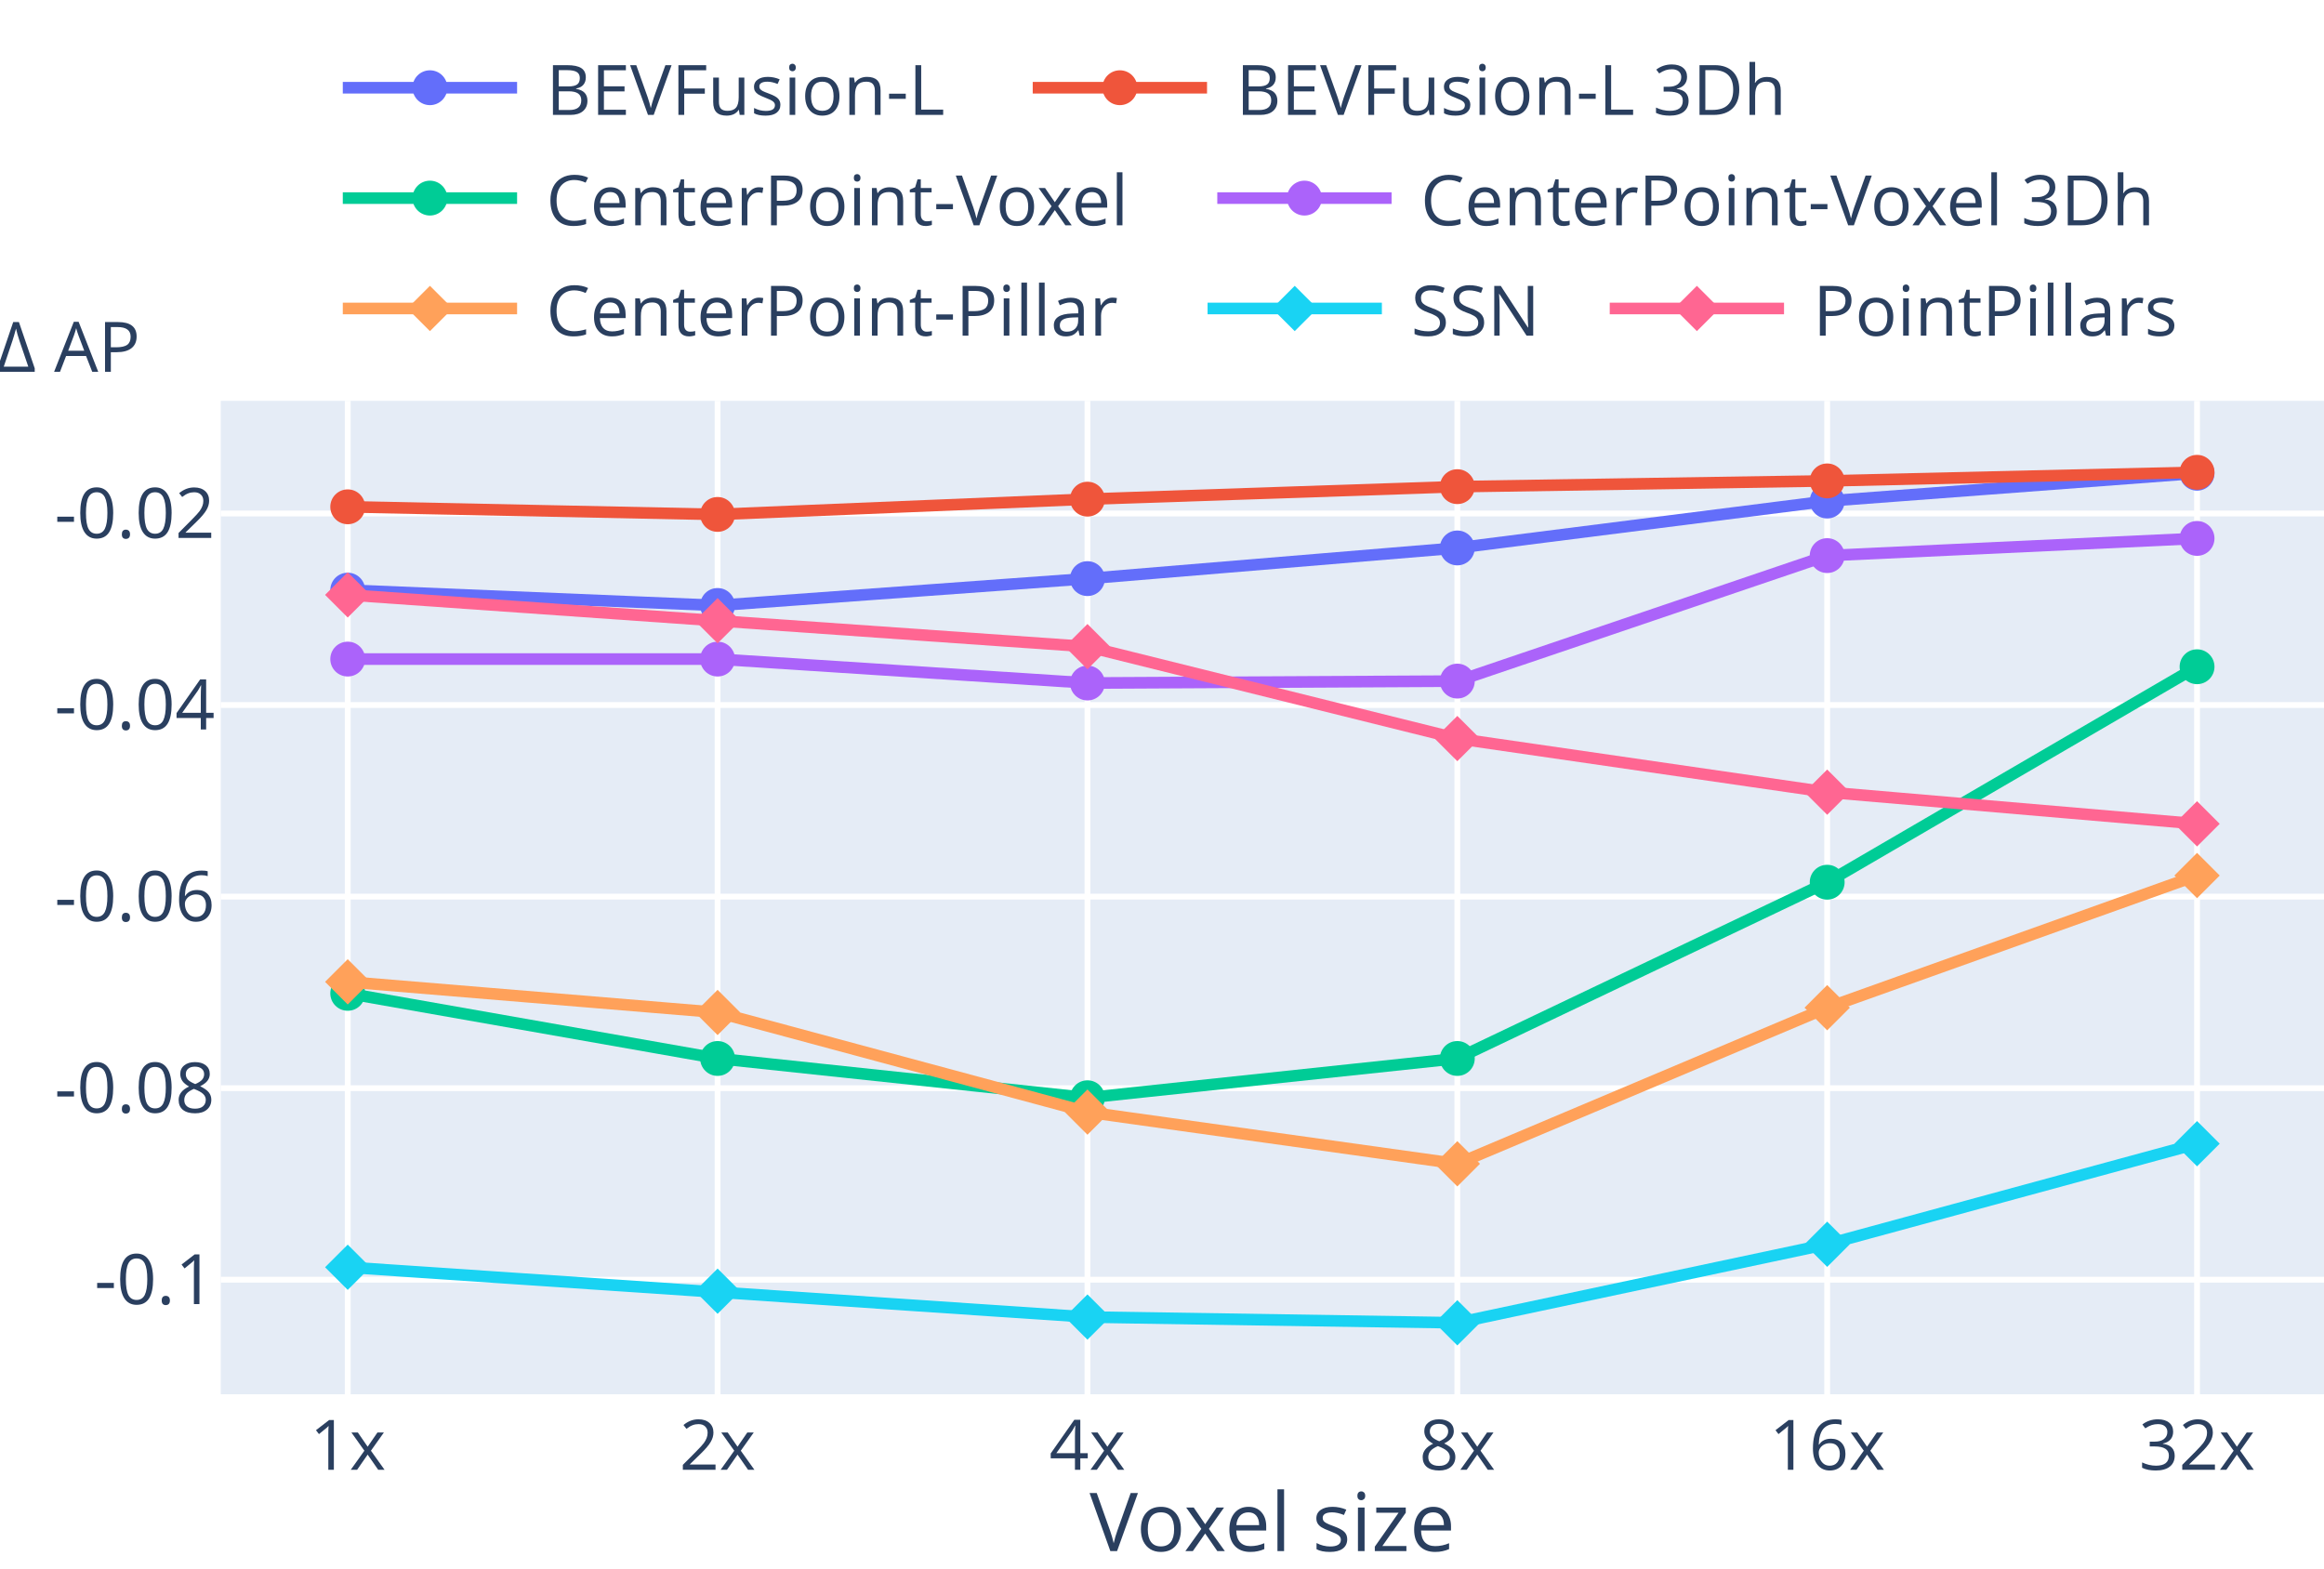
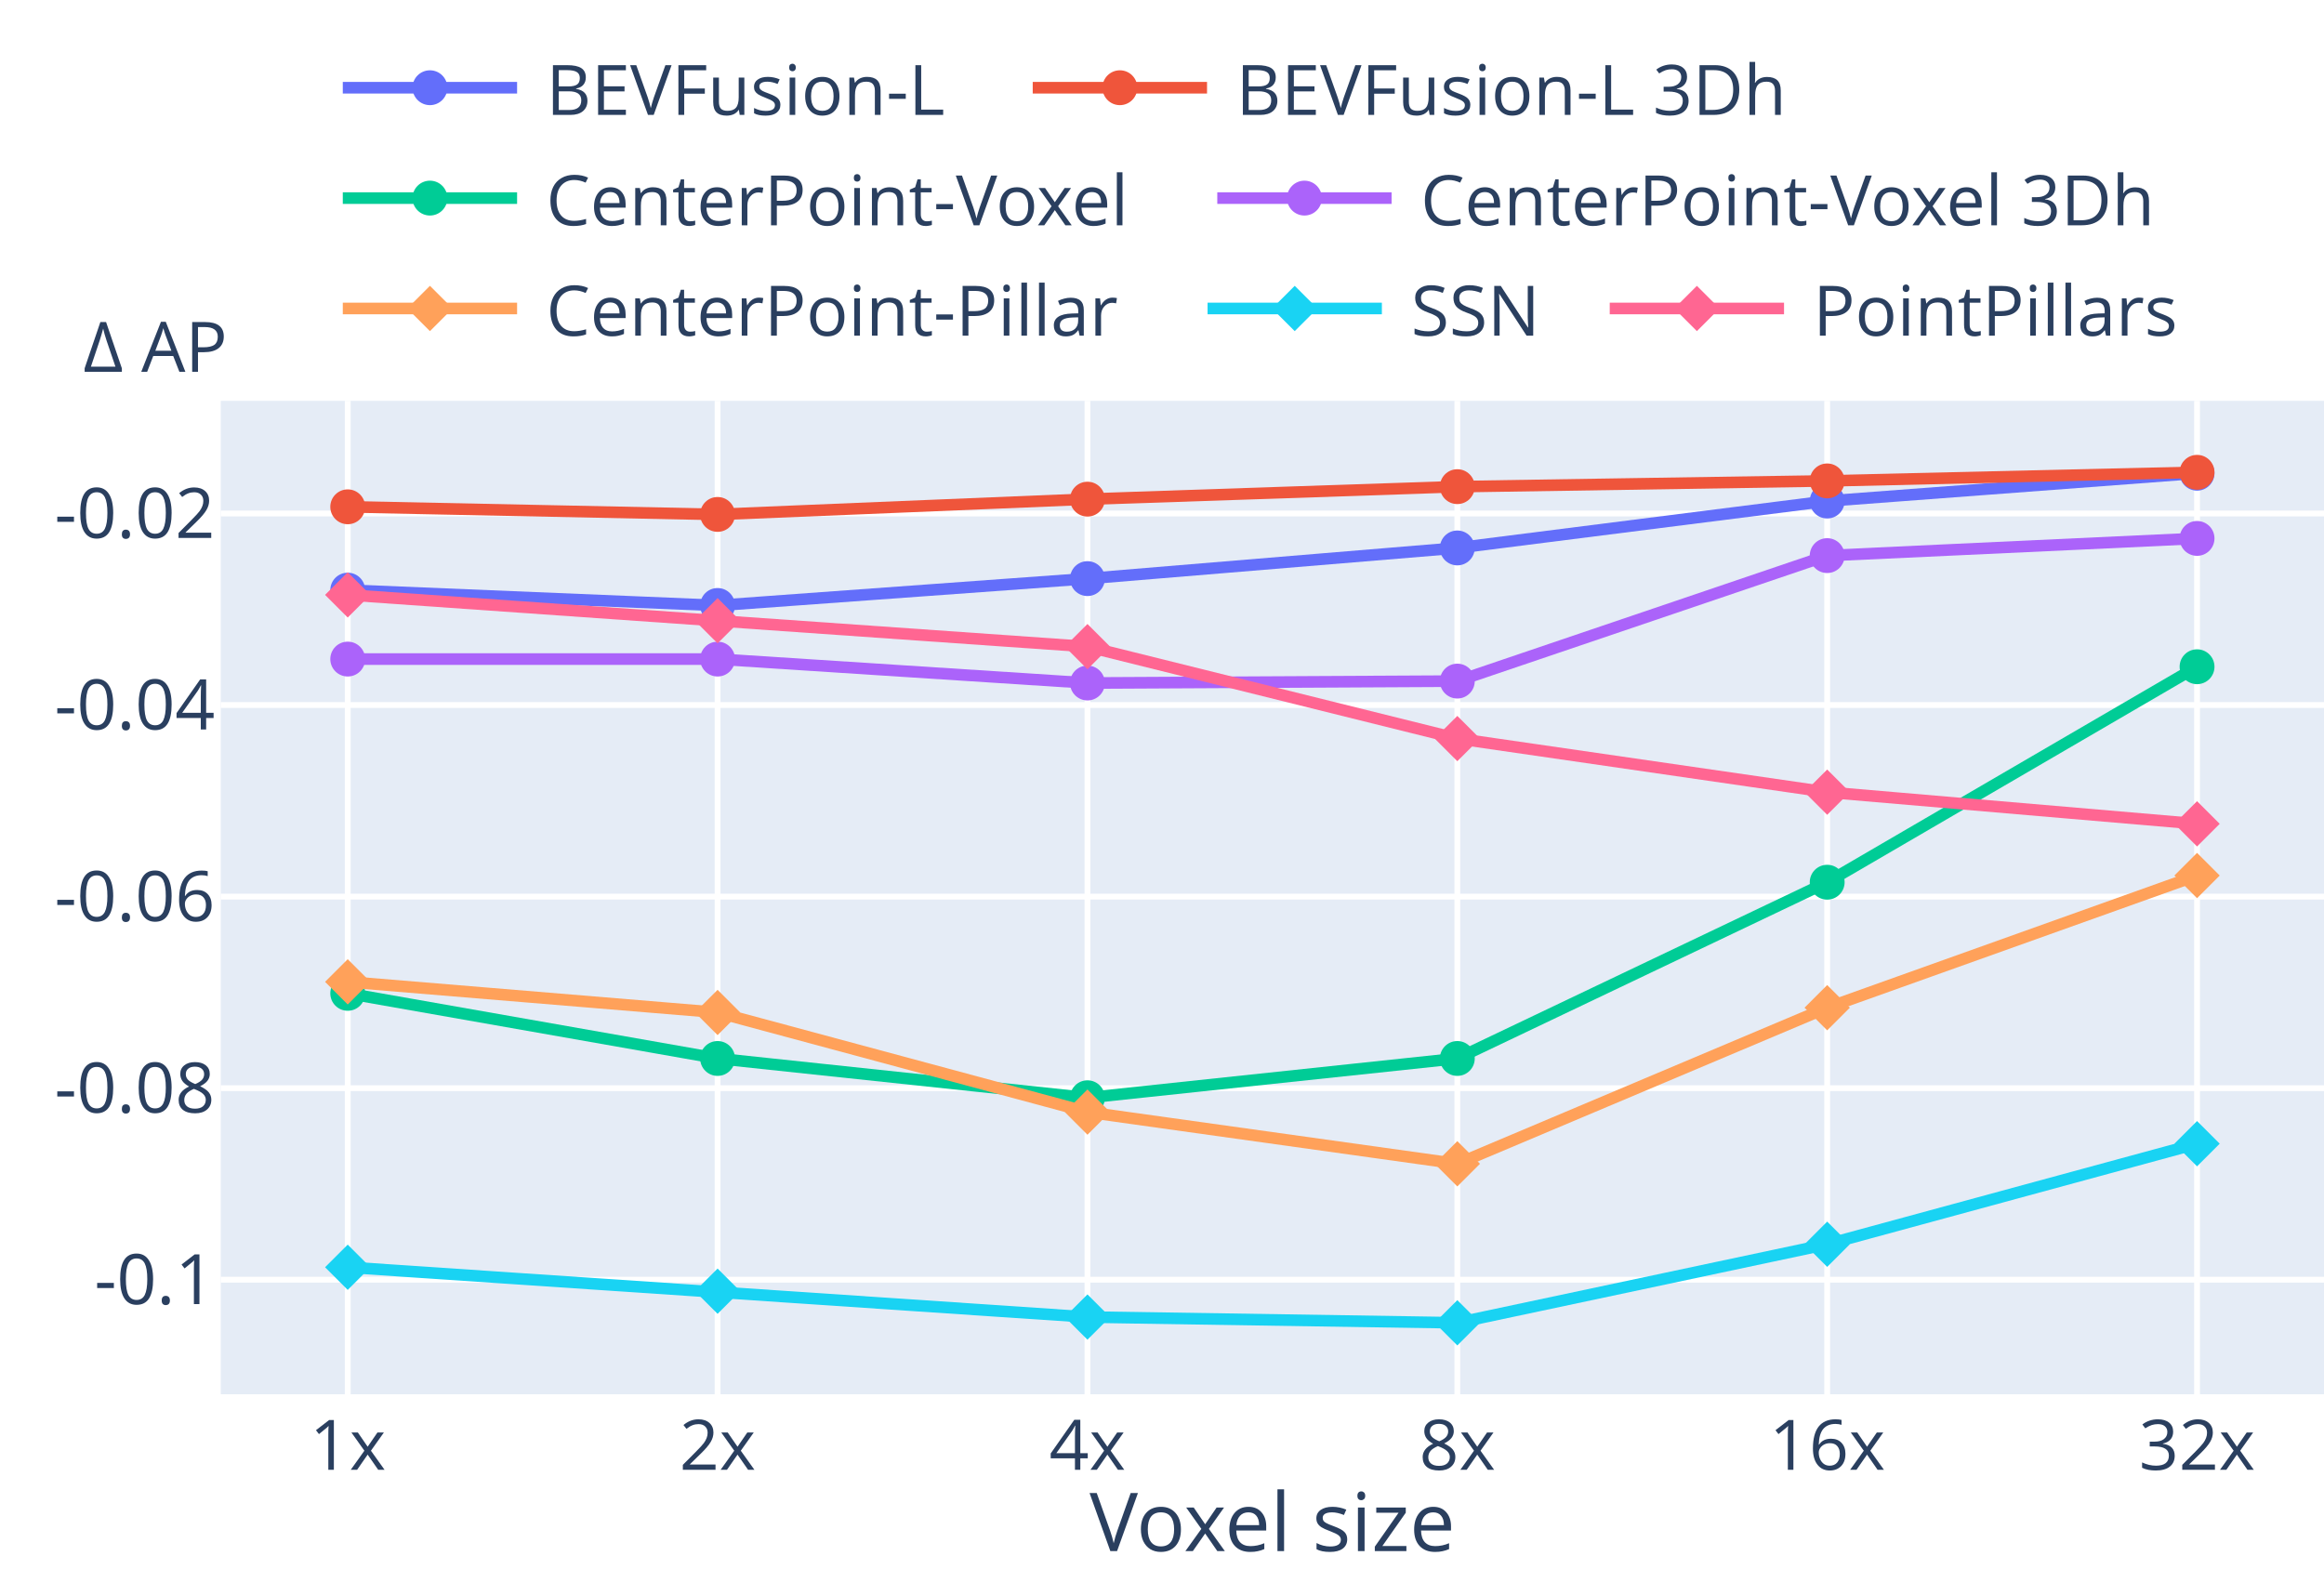
<svg xmlns="http://www.w3.org/2000/svg" class="main-svg" width="400" height="270" style="" viewBox="0 0 400 270">
  <rect x="0" y="0" width="400" height="270" style="fill: rgb(255, 255, 255); fill-opacity: 1;" />
-   <defs id="defs-f26c6b">
+   <defs id="defs-df267b">
    <g class="clips">
-       <clipPath id="clipf26c6bxyplot" class="plotclip">
+       <clipPath id="clipdf267bxyplot" class="plotclip">
        <rect width="362" height="171" />
      </clipPath>
-       <clipPath class="axesclip" id="clipf26c6bx">
+       <clipPath class="axesclip" id="clipdf267bx">
        <rect x="38" y="0" width="362" height="270" />
      </clipPath>
-       <clipPath class="axesclip" id="clipf26c6by">
+       <clipPath class="axesclip" id="clipdf267by">
        <rect x="0" y="69" width="400" height="171" />
      </clipPath>
-       <clipPath class="axesclip" id="clipf26c6bxy">
+       <clipPath class="axesclip" id="clipdf267bxy">
        <rect x="38" y="69" width="362" height="171" />
      </clipPath>
    </g>
    <g class="gradients" />
    <g class="patterns" />
  </defs>
  <g class="bglayer">
    <rect class="bg" x="38" y="69" width="362" height="171" style="fill: rgb(229, 236, 246); fill-opacity: 1; stroke-width: 0;" />
  </g>
  <g class="layer-below">
    <g class="imagelayer" />
    <g class="shapelayer" />
  </g>
  <g class="cartesianlayer">
    <g class="subplot xy">
      <g class="layer-subplot">
        <g class="shapelayer" />
        <g class="imagelayer" />
      </g>
      <g class="minor-gridlayer">
        <g class="x" />
        <g class="y" />
      </g>
      <g class="gridlayer">
        <g class="x">
          <path class="xgrid crisp" transform="translate(59.85,0)" d="M0,69v171" style="stroke: rgb(255, 255, 255); stroke-opacity: 1; stroke-width: 1px;" />
          <path class="xgrid crisp" transform="translate(123.51,0)" d="M0,69v171" style="stroke: rgb(255, 255, 255); stroke-opacity: 1; stroke-width: 1px;" />
          <path class="xgrid crisp" transform="translate(187.17,0)" d="M0,69v171" style="stroke: rgb(255, 255, 255); stroke-opacity: 1; stroke-width: 1px;" />
          <path class="xgrid crisp" transform="translate(250.83,0)" d="M0,69v171" style="stroke: rgb(255, 255, 255); stroke-opacity: 1; stroke-width: 1px;" />
          <path class="xgrid crisp" transform="translate(314.49,0)" d="M0,69v171" style="stroke: rgb(255, 255, 255); stroke-opacity: 1; stroke-width: 1px;" />
          <path class="xgrid crisp" transform="translate(378.15,0)" d="M0,69v171" style="stroke: rgb(255, 255, 255); stroke-opacity: 1; stroke-width: 1px;" />
        </g>
        <g class="y">
          <path class="ygrid crisp" transform="translate(0,220.28)" d="M38,0h362" style="stroke: rgb(255, 255, 255); stroke-opacity: 1; stroke-width: 1px;" />
          <path class="ygrid crisp" transform="translate(0,187.31)" d="M38,0h362" style="stroke: rgb(255, 255, 255); stroke-opacity: 1; stroke-width: 1px;" />
          <path class="ygrid crisp" transform="translate(0,154.34)" d="M38,0h362" style="stroke: rgb(255, 255, 255); stroke-opacity: 1; stroke-width: 1px;" />
          <path class="ygrid crisp" transform="translate(0,121.36)" d="M38,0h362" style="stroke: rgb(255, 255, 255); stroke-opacity: 1; stroke-width: 1px;" />
          <path class="ygrid crisp" transform="translate(0,88.39)" d="M38,0h362" style="stroke: rgb(255, 255, 255); stroke-opacity: 1; stroke-width: 1px;" />
        </g>
      </g>
      <g class="zerolinelayer" />
      <g class="layer-between">
        <g class="shapelayer" />
        <g class="imagelayer" />
      </g>
      <path class="xlines-below" />
      <path class="ylines-below" />
      <g class="overlines-below" />
      <g class="xaxislayer-below" />
      <g class="yaxislayer-below" />
      <g class="overaxes-below" />
      <g class="overplot">
-         <g class="xy" transform="translate(38,69)" clip-path="url(#clipf26c6bxyplot)">
+         <g class="xy" transform="translate(38,69)" clip-path="url(#clipdf267bxyplot)">
          <g class="scatterlayer mlayer">
-             <g class="trace scatter trace4b6cf0" style="stroke-miterlimit: 2; opacity: 1;">
+             <g class="trace scatter trace114650" style="stroke-miterlimit: 2; opacity: 1;">
              <g class="fills" />
              <g class="errorbars" />
              <g class="lines">
                <path class="js-line" d="M21.85,32.58L85.51,35.22L149.17,30.6L212.83,25.32L276.49,17.25L340.15,12.46" style="vector-effect: none; fill: none; stroke: rgb(99, 110, 250); stroke-opacity: 1; stroke-width: 2px; opacity: 1;" />
              </g>
              <g class="points">
                <path class="point" transform="translate(21.85,32.58)" d="M3,0A3,3 0 1,1 0,-3A3,3 0 0,1 3,0Z" style="opacity: 1; stroke-width: 0px; fill: rgb(99, 110, 250); fill-opacity: 1;" />
                <path class="point" transform="translate(85.51,35.22)" d="M3,0A3,3 0 1,1 0,-3A3,3 0 0,1 3,0Z" style="opacity: 1; stroke-width: 0px; fill: rgb(99, 110, 250); fill-opacity: 1;" />
                <path class="point" transform="translate(149.17,30.6)" d="M3,0A3,3 0 1,1 0,-3A3,3 0 0,1 3,0Z" style="opacity: 1; stroke-width: 0px; fill: rgb(99, 110, 250); fill-opacity: 1;" />
                <path class="point" transform="translate(212.83,25.32)" d="M3,0A3,3 0 1,1 0,-3A3,3 0 0,1 3,0Z" style="opacity: 1; stroke-width: 0px; fill: rgb(99, 110, 250); fill-opacity: 1;" />
                <path class="point" transform="translate(276.49,17.25)" d="M3,0A3,3 0 1,1 0,-3A3,3 0 0,1 3,0Z" style="opacity: 1; stroke-width: 0px; fill: rgb(99, 110, 250); fill-opacity: 1;" />
                <path class="point" transform="translate(340.15,12.46)" d="M3,0A3,3 0 1,1 0,-3A3,3 0 0,1 3,0Z" style="opacity: 1; stroke-width: 0px; fill: rgb(99, 110, 250); fill-opacity: 1;" />
              </g>
              <g class="text" />
            </g>
-             <g class="trace scatter trace1f54b2" style="stroke-miterlimit: 2; opacity: 1;">
+             <g class="trace scatter trace5a9688" style="stroke-miterlimit: 2; opacity: 1;">
              <g class="fills" />
              <g class="errorbars" />
              <g class="lines">
                <path class="js-line" d="M21.85,18.24L85.51,19.55L149.17,16.92L212.83,14.77L276.49,13.78L340.15,12.3" style="vector-effect: none; fill: none; stroke: rgb(239, 85, 59); stroke-opacity: 1; stroke-width: 2px; opacity: 1;" />
              </g>
              <g class="points">
                <path class="point" transform="translate(21.85,18.24)" d="M3,0A3,3 0 1,1 0,-3A3,3 0 0,1 3,0Z" style="opacity: 1; stroke-width: 0px; fill: rgb(239, 85, 59); fill-opacity: 1;" />
                <path class="point" transform="translate(85.51,19.55)" d="M3,0A3,3 0 1,1 0,-3A3,3 0 0,1 3,0Z" style="opacity: 1; stroke-width: 0px; fill: rgb(239, 85, 59); fill-opacity: 1;" />
                <path class="point" transform="translate(149.17,16.92)" d="M3,0A3,3 0 1,1 0,-3A3,3 0 0,1 3,0Z" style="opacity: 1; stroke-width: 0px; fill: rgb(239, 85, 59); fill-opacity: 1;" />
                <path class="point" transform="translate(212.83,14.77)" d="M3,0A3,3 0 1,1 0,-3A3,3 0 0,1 3,0Z" style="opacity: 1; stroke-width: 0px; fill: rgb(239, 85, 59); fill-opacity: 1;" />
                <path class="point" transform="translate(276.49,13.78)" d="M3,0A3,3 0 1,1 0,-3A3,3 0 0,1 3,0Z" style="opacity: 1; stroke-width: 0px; fill: rgb(239, 85, 59); fill-opacity: 1;" />
                <path class="point" transform="translate(340.15,12.3)" d="M3,0A3,3 0 1,1 0,-3A3,3 0 0,1 3,0Z" style="opacity: 1; stroke-width: 0px; fill: rgb(239, 85, 59); fill-opacity: 1;" />
              </g>
              <g class="text" />
            </g>
-             <g class="trace scatter trace780fcb" style="stroke-miterlimit: 2; opacity: 1;">
+             <g class="trace scatter trace4cda2d" style="stroke-miterlimit: 2; opacity: 1;">
              <g class="fills" />
              <g class="errorbars" />
              <g class="lines">
                <path class="js-line" d="M21.85,101.99L85.51,113.2L149.17,119.96L212.83,113.2L276.49,82.86L340.15,45.77" style="vector-effect: none; fill: none; stroke: rgb(0, 204, 150); stroke-opacity: 1; stroke-width: 2px; opacity: 1;" />
              </g>
              <g class="points">
                <path class="point" transform="translate(21.85,101.99)" d="M3,0A3,3 0 1,1 0,-3A3,3 0 0,1 3,0Z" style="opacity: 1; stroke-width: 0px; fill: rgb(0, 204, 150); fill-opacity: 1;" />
                <path class="point" transform="translate(85.51,113.2)" d="M3,0A3,3 0 1,1 0,-3A3,3 0 0,1 3,0Z" style="opacity: 1; stroke-width: 0px; fill: rgb(0, 204, 150); fill-opacity: 1;" />
                <path class="point" transform="translate(149.17,119.96)" d="M3,0A3,3 0 1,1 0,-3A3,3 0 0,1 3,0Z" style="opacity: 1; stroke-width: 0px; fill: rgb(0, 204, 150); fill-opacity: 1;" />
                <path class="point" transform="translate(212.83,113.2)" d="M3,0A3,3 0 1,1 0,-3A3,3 0 0,1 3,0Z" style="opacity: 1; stroke-width: 0px; fill: rgb(0, 204, 150); fill-opacity: 1;" />
                <path class="point" transform="translate(276.49,82.86)" d="M3,0A3,3 0 1,1 0,-3A3,3 0 0,1 3,0Z" style="opacity: 1; stroke-width: 0px; fill: rgb(0, 204, 150); fill-opacity: 1;" />
                <path class="point" transform="translate(340.15,45.77)" d="M3,0A3,3 0 1,1 0,-3A3,3 0 0,1 3,0Z" style="opacity: 1; stroke-width: 0px; fill: rgb(0, 204, 150); fill-opacity: 1;" />
              </g>
              <g class="text" />
            </g>
-             <g class="trace scatter trace504046" style="stroke-miterlimit: 2; opacity: 1;">
+             <g class="trace scatter trace5b7370" style="stroke-miterlimit: 2; opacity: 1;">
              <g class="fills" />
              <g class="errorbars" />
              <g class="lines">
                <path class="js-line" d="M21.85,44.45L85.51,44.45L149.17,48.57L212.83,48.24L276.49,26.64L340.15,23.68" style="vector-effect: none; fill: none; stroke: rgb(171, 99, 250); stroke-opacity: 1; stroke-width: 2px; opacity: 1;" />
              </g>
              <g class="points">
                <path class="point" transform="translate(21.85,44.45)" d="M3,0A3,3 0 1,1 0,-3A3,3 0 0,1 3,0Z" style="opacity: 1; stroke-width: 0px; fill: rgb(171, 99, 250); fill-opacity: 1;" />
                <path class="point" transform="translate(85.51,44.45)" d="M3,0A3,3 0 1,1 0,-3A3,3 0 0,1 3,0Z" style="opacity: 1; stroke-width: 0px; fill: rgb(171, 99, 250); fill-opacity: 1;" />
                <path class="point" transform="translate(149.17,48.57)" d="M3,0A3,3 0 1,1 0,-3A3,3 0 0,1 3,0Z" style="opacity: 1; stroke-width: 0px; fill: rgb(171, 99, 250); fill-opacity: 1;" />
                <path class="point" transform="translate(212.83,48.24)" d="M3,0A3,3 0 1,1 0,-3A3,3 0 0,1 3,0Z" style="opacity: 1; stroke-width: 0px; fill: rgb(171, 99, 250); fill-opacity: 1;" />
                <path class="point" transform="translate(276.49,26.64)" d="M3,0A3,3 0 1,1 0,-3A3,3 0 0,1 3,0Z" style="opacity: 1; stroke-width: 0px; fill: rgb(171, 99, 250); fill-opacity: 1;" />
                <path class="point" transform="translate(340.15,23.68)" d="M3,0A3,3 0 1,1 0,-3A3,3 0 0,1 3,0Z" style="opacity: 1; stroke-width: 0px; fill: rgb(171, 99, 250); fill-opacity: 1;" />
              </g>
              <g class="text" />
            </g>
-             <g class="trace scatter trace8ff30b" style="stroke-miterlimit: 2; opacity: 1;">
+             <g class="trace scatter trace90cb67" style="stroke-miterlimit: 2; opacity: 1;">
              <g class="fills" />
              <g class="errorbars" />
              <g class="lines">
                <path class="js-line" d="M21.85,100.01L85.51,105.28L149.17,122.43L212.83,131.33L276.49,104.46L340.15,81.71" style="vector-effect: none; fill: none; stroke: rgb(255, 161, 90); stroke-opacity: 1; stroke-width: 2px; opacity: 1;" />
              </g>
              <g class="points">
                <path class="point" transform="translate(21.85,100.01)" d="M3.9,0L0,3.9L-3.9,0L0,-3.9Z" style="opacity: 1; stroke-width: 0px; fill: rgb(255, 161, 90); fill-opacity: 1;" />
                <path class="point" transform="translate(85.51,105.28)" d="M3.9,0L0,3.9L-3.9,0L0,-3.9Z" style="opacity: 1; stroke-width: 0px; fill: rgb(255, 161, 90); fill-opacity: 1;" />
                <path class="point" transform="translate(149.17,122.43)" d="M3.9,0L0,3.9L-3.9,0L0,-3.9Z" style="opacity: 1; stroke-width: 0px; fill: rgb(255, 161, 90); fill-opacity: 1;" />
                <path class="point" transform="translate(212.83,131.33)" d="M3.9,0L0,3.9L-3.9,0L0,-3.9Z" style="opacity: 1; stroke-width: 0px; fill: rgb(255, 161, 90); fill-opacity: 1;" />
                <path class="point" transform="translate(276.49,104.46)" d="M3.9,0L0,3.9L-3.9,0L0,-3.9Z" style="opacity: 1; stroke-width: 0px; fill: rgb(255, 161, 90); fill-opacity: 1;" />
                <path class="point" transform="translate(340.15,81.71)" d="M3.9,0L0,3.9L-3.9,0L0,-3.9Z" style="opacity: 1; stroke-width: 0px; fill: rgb(255, 161, 90); fill-opacity: 1;" />
              </g>
              <g class="text" />
            </g>
-             <g class="trace scatter tracec027c5" style="stroke-miterlimit: 2; opacity: 1;">
+             <g class="trace scatter tracea2494f" style="stroke-miterlimit: 2; opacity: 1;">
              <g class="fills" />
              <g class="errorbars" />
              <g class="lines">
                <path class="js-line" d="M21.85,149.14L149.17,157.71L212.83,158.7L276.49,145.18L340.15,127.87" style="vector-effect: none; fill: none; stroke: rgb(25, 211, 243); stroke-opacity: 1; stroke-width: 2px; opacity: 1;" />
              </g>
              <g class="points">
                <path class="point" transform="translate(21.85,149.14)" d="M3.9,0L0,3.9L-3.9,0L0,-3.9Z" style="opacity: 1; stroke-width: 0px; fill: rgb(25, 211, 243); fill-opacity: 1;" />
                <path class="point" transform="translate(85.51,153.26)" d="M3.9,0L0,3.9L-3.9,0L0,-3.9Z" style="opacity: 1; stroke-width: 0px; fill: rgb(25, 211, 243); fill-opacity: 1;" />
                <path class="point" transform="translate(149.17,157.71)" d="M3.9,0L0,3.9L-3.9,0L0,-3.9Z" style="opacity: 1; stroke-width: 0px; fill: rgb(25, 211, 243); fill-opacity: 1;" />
                <path class="point" transform="translate(212.83,158.7)" d="M3.9,0L0,3.9L-3.9,0L0,-3.9Z" style="opacity: 1; stroke-width: 0px; fill: rgb(25, 211, 243); fill-opacity: 1;" />
                <path class="point" transform="translate(276.49,145.18)" d="M3.9,0L0,3.9L-3.9,0L0,-3.9Z" style="opacity: 1; stroke-width: 0px; fill: rgb(25, 211, 243); fill-opacity: 1;" />
                <path class="point" transform="translate(340.15,127.87)" d="M3.9,0L0,3.9L-3.9,0L0,-3.9Z" style="opacity: 1; stroke-width: 0px; fill: rgb(25, 211, 243); fill-opacity: 1;" />
              </g>
              <g class="text" />
            </g>
-             <g class="trace scatter trace0efc81" style="stroke-miterlimit: 2; opacity: 1;">
+             <g class="trace scatter traceb617d4" style="stroke-miterlimit: 2; opacity: 1;">
              <g class="fills" />
              <g class="errorbars" />
              <g class="lines">
                <path class="js-line" d="M21.85,33.4L149.17,42.31L212.83,58.13L276.49,67.36L340.15,72.81" style="vector-effect: none; fill: none; stroke: rgb(255, 102, 146); stroke-opacity: 1; stroke-width: 2px; opacity: 1;" />
              </g>
              <g class="points">
                <path class="point" transform="translate(21.85,33.4)" d="M3.9,0L0,3.9L-3.9,0L0,-3.9Z" style="opacity: 1; stroke-width: 0px; fill: rgb(255, 102, 146); fill-opacity: 1;" />
                <path class="point" transform="translate(85.51,37.85)" d="M3.9,0L0,3.9L-3.9,0L0,-3.9Z" style="opacity: 1; stroke-width: 0px; fill: rgb(255, 102, 146); fill-opacity: 1;" />
                <path class="point" transform="translate(149.17,42.31)" d="M3.9,0L0,3.9L-3.9,0L0,-3.9Z" style="opacity: 1; stroke-width: 0px; fill: rgb(255, 102, 146); fill-opacity: 1;" />
                <path class="point" transform="translate(212.83,58.13)" d="M3.9,0L0,3.9L-3.9,0L0,-3.9Z" style="opacity: 1; stroke-width: 0px; fill: rgb(255, 102, 146); fill-opacity: 1;" />
                <path class="point" transform="translate(276.49,67.36)" d="M3.9,0L0,3.9L-3.9,0L0,-3.9Z" style="opacity: 1; stroke-width: 0px; fill: rgb(255, 102, 146); fill-opacity: 1;" />
                <path class="point" transform="translate(340.15,72.81)" d="M3.9,0L0,3.9L-3.9,0L0,-3.9Z" style="opacity: 1; stroke-width: 0px; fill: rgb(255, 102, 146); fill-opacity: 1;" />
              </g>
              <g class="text" />
            </g>
          </g>
        </g>
      </g>
      <g class="zerolinelayer-above" />
      <path class="xlines-above crisp" d="M0,0" style="fill: none;" />
      <path class="ylines-above crisp" d="M0,0" style="fill: none;" />
      <g class="overlines-above" />
      <g class="xaxislayer-above">
        <g class="xtick">
          <text text-anchor="middle" x="0" y="253" transform="translate(59.85,0)" style="font-family: 'Open Sans', verdana, arial, sans-serif; font-size: 12px; fill: rgb(42, 63, 95); fill-opacity: 1; white-space: pre;">1x</text>
        </g>
        <g class="xtick">
          <text text-anchor="middle" x="0" y="253" transform="translate(123.51,0)" style="font-family: 'Open Sans', verdana, arial, sans-serif; font-size: 12px; fill: rgb(42, 63, 95); fill-opacity: 1; white-space: pre;">2x</text>
        </g>
        <g class="xtick">
          <text text-anchor="middle" x="0" y="253" transform="translate(187.17,0)" style="font-family: 'Open Sans', verdana, arial, sans-serif; font-size: 12px; fill: rgb(42, 63, 95); fill-opacity: 1; white-space: pre;">4x</text>
        </g>
        <g class="xtick">
          <text text-anchor="middle" x="0" y="253" transform="translate(250.83,0)" style="font-family: 'Open Sans', verdana, arial, sans-serif; font-size: 12px; fill: rgb(42, 63, 95); fill-opacity: 1; white-space: pre;">8x</text>
        </g>
        <g class="xtick">
          <text text-anchor="middle" x="0" y="253" transform="translate(314.49,0)" style="font-family: 'Open Sans', verdana, arial, sans-serif; font-size: 12px; fill: rgb(42, 63, 95); fill-opacity: 1; white-space: pre;">16x</text>
        </g>
        <g class="xtick">
          <text text-anchor="middle" x="0" y="253" transform="translate(378.15,0)" style="font-family: 'Open Sans', verdana, arial, sans-serif; font-size: 12px; fill: rgb(42, 63, 95); fill-opacity: 1; white-space: pre;">32x</text>
        </g>
      </g>
      <g class="yaxislayer-above">
        <g class="ytick">
          <text text-anchor="end" x="37" y="4.2" transform="translate(0,220.28)" style="font-family: 'Open Sans', verdana, arial, sans-serif; font-size: 12px; fill: rgb(42, 63, 95); fill-opacity: 1; white-space: pre;">-0.1</text>
        </g>
        <g class="ytick">
          <text text-anchor="end" x="37" y="4.2" style="font-family: 'Open Sans', verdana, arial, sans-serif; font-size: 12px; fill: rgb(42, 63, 95); fill-opacity: 1; white-space: pre;" transform="translate(0,187.31)">-0.08</text>
        </g>
        <g class="ytick">
          <text text-anchor="end" x="37" y="4.2" style="font-family: 'Open Sans', verdana, arial, sans-serif; font-size: 12px; fill: rgb(42, 63, 95); fill-opacity: 1; white-space: pre;" transform="translate(0,154.34)">-0.06</text>
        </g>
        <g class="ytick">
          <text text-anchor="end" x="37" y="4.2" style="font-family: 'Open Sans', verdana, arial, sans-serif; font-size: 12px; fill: rgb(42, 63, 95); fill-opacity: 1; white-space: pre;" transform="translate(0,121.36)">-0.04</text>
        </g>
        <g class="ytick">
          <text text-anchor="end" x="37" y="4.2" style="font-family: 'Open Sans', verdana, arial, sans-serif; font-size: 12px; fill: rgb(42, 63, 95); fill-opacity: 1; white-space: pre;" transform="translate(0,88.39)">-0.02</text>
        </g>
      </g>
      <g class="overaxes-above" />
    </g>
  </g>
  <g class="polarlayer" />
  <g class="smithlayer" />
  <g class="ternarylayer" />
  <g class="geolayer" />
  <g class="funnelarealayer" />
  <g class="pielayer" />
  <g class="iciclelayer" />
  <g class="treemaplayer" />
  <g class="sunburstlayer" />
  <g class="glimages" />
-   <defs id="topdefs-f26c6b">
+   <defs id="topdefs-df267b">
    <g class="clips" />
-     <clipPath id="legendf26c6b">
+     <clipPath id="legenddf267b">
      <rect width="330" height="67" x="0" y="0" />
    </clipPath>
  </defs>
  <g class="layer-above">
    <g class="imagelayer" />
    <g class="shapelayer" />
  </g>
  <g class="infolayer">
    <g class="legend" pointer-events="all" transform="translate(54,0.6)">
      <rect class="bg" shape-rendering="crispEdges" width="330" height="67" x="0" y="0" style="stroke: rgb(68, 68, 68); stroke-opacity: 1; fill: rgb(255, 255, 255); fill-opacity: 1; stroke-width: 0px;" />
-       <g class="scrollbox" transform="" clip-path="url(#legendf26c6b)">
+       <g class="scrollbox" transform="" clip-path="url(#legenddf267b)">
        <g class="groups" transform="">
          <g class="traces" transform="translate(0,14.5)" style="opacity: 1;">
            <text class="legendtext" text-anchor="start" x="40" y="4.68" style="font-family: 'Open Sans', verdana, arial, sans-serif; font-size: 12px; fill: rgb(42, 63, 95); fill-opacity: 1; white-space: pre;">BEVFusion-L</text>
            <g class="layers" style="opacity: 1;">
              <g class="legendfill" />
              <g class="legendlines">
                <path class="js-line" d="M5,0h30" style="fill: none; stroke: rgb(99, 110, 250); stroke-opacity: 1; stroke-width: 2px;" />
              </g>
              <g class="legendsymbols">
                <g class="legendpoints">
                  <path class="scatterpts" transform="translate(20,0)" d="M3,0A3,3 0 1,1 0,-3A3,3 0 0,1 3,0Z" style="opacity: 1; stroke-width: 0px; fill: rgb(99, 110, 250); fill-opacity: 1;" />
                </g>
              </g>
            </g>
            <rect class="legendtoggle" x="0" y="-9.5" width="116.25" height="19" style="fill: rgb(0, 0, 0); fill-opacity: 0;" />
          </g>
        </g>
        <g class="groups" transform="translate(118.75,0)">
          <g class="traces" transform="translate(0,14.5)" style="opacity: 1;">
            <text class="legendtext" text-anchor="start" x="40" y="4.68" style="font-family: 'Open Sans', verdana, arial, sans-serif; font-size: 12px; fill: rgb(42, 63, 95); fill-opacity: 1; white-space: pre;">BEVFusion-L 3Dh</text>
            <g class="layers" style="opacity: 1;">
              <g class="legendfill" />
              <g class="legendlines">
                <path class="js-line" d="M5,0h30" style="fill: none; stroke: rgb(239, 85, 59); stroke-opacity: 1; stroke-width: 2px;" />
              </g>
              <g class="legendsymbols">
                <g class="legendpoints">
                  <path class="scatterpts" transform="translate(20,0)" d="M3,0A3,3 0 1,1 0,-3A3,3 0 0,1 3,0Z" style="opacity: 1; stroke-width: 0px; fill: rgb(239, 85, 59); fill-opacity: 1;" />
                </g>
              </g>
            </g>
            <rect class="legendtoggle" x="0" y="-9.5" width="144.219" height="19" style="fill: rgb(0, 0, 0); fill-opacity: 0;" />
          </g>
        </g>
        <g class="groups" transform="translate(0,19)">
          <g class="traces" transform="translate(0,14.5)" style="opacity: 1;">
            <text class="legendtext" text-anchor="start" x="40" y="4.68" style="font-family: 'Open Sans', verdana, arial, sans-serif; font-size: 12px; fill: rgb(42, 63, 95); fill-opacity: 1; white-space: pre;">CenterPoint-Voxel</text>
            <g class="layers" style="opacity: 1;">
              <g class="legendfill" />
              <g class="legendlines">
                <path class="js-line" d="M5,0h30" style="fill: none; stroke: rgb(0, 204, 150); stroke-opacity: 1; stroke-width: 2px;" />
              </g>
              <g class="legendsymbols">
                <g class="legendpoints">
                  <path class="scatterpts" transform="translate(20,0)" d="M3,0A3,3 0 1,1 0,-3A3,3 0 0,1 3,0Z" style="opacity: 1; stroke-width: 0px; fill: rgb(0, 204, 150); fill-opacity: 1;" />
                </g>
              </g>
            </g>
            <rect class="legendtoggle" x="0" y="-9.5" width="148.016" height="19" style="fill: rgb(0, 0, 0); fill-opacity: 0;" />
          </g>
        </g>
        <g class="groups" transform="translate(150.5156,19)">
          <g class="traces" transform="translate(0,14.5)" style="opacity: 1;">
            <text class="legendtext" text-anchor="start" x="40" y="4.68" style="font-family: 'Open Sans', verdana, arial, sans-serif; font-size: 12px; fill: rgb(42, 63, 95); fill-opacity: 1; white-space: pre;">CenterPoint-Voxel 3Dh</text>
            <g class="layers" style="opacity: 1;">
              <g class="legendfill" />
              <g class="legendlines">
                <path class="js-line" d="M5,0h30" style="fill: none; stroke: rgb(171, 99, 250); stroke-opacity: 1; stroke-width: 2px;" />
              </g>
              <g class="legendsymbols">
                <g class="legendpoints">
                  <path class="scatterpts" transform="translate(20,0)" d="M3,0A3,3 0 1,1 0,-3A3,3 0 0,1 3,0Z" style="opacity: 1; stroke-width: 0px; fill: rgb(171, 99, 250); fill-opacity: 1;" />
                </g>
              </g>
            </g>
            <rect class="legendtoggle" x="0" y="-9.5" width="176.312" height="19" style="fill: rgb(0, 0, 0); fill-opacity: 0;" />
          </g>
        </g>
        <g class="groups" transform="translate(0,38)">
          <g class="traces" transform="translate(0,14.5)" style="opacity: 1;">
            <text class="legendtext" text-anchor="start" x="40" y="4.68" style="font-family: 'Open Sans', verdana, arial, sans-serif; font-size: 12px; fill: rgb(42, 63, 95); fill-opacity: 1; white-space: pre;">CenterPoint-Pillar</text>
            <g class="layers" style="opacity: 1;">
              <g class="legendfill" />
              <g class="legendlines">
                <path class="js-line" d="M5,0h30" style="fill: none; stroke: rgb(255, 161, 90); stroke-opacity: 1; stroke-width: 2px;" />
              </g>
              <g class="legendsymbols">
                <g class="legendpoints">
                  <path class="scatterpts" transform="translate(20,0)" d="M3.9,0L0,3.9L-3.9,0L0,-3.9Z" style="opacity: 1; stroke-width: 0px; fill: rgb(255, 161, 90); fill-opacity: 1;" />
                </g>
              </g>
            </g>
            <rect class="legendtoggle" x="0" y="-9.5" width="146.344" height="19" style="fill: rgb(0, 0, 0); fill-opacity: 0;" />
          </g>
        </g>
        <g class="groups" transform="translate(148.8438,38)">
          <g class="traces" transform="translate(0,14.5)" style="opacity: 1;">
            <text class="legendtext" text-anchor="start" x="40" y="4.68" style="font-family: 'Open Sans', verdana, arial, sans-serif; font-size: 12px; fill: rgb(42, 63, 95); fill-opacity: 1; white-space: pre;">SSN</text>
            <g class="layers" style="opacity: 1;">
              <g class="legendfill" />
              <g class="legendlines">
                <path class="js-line" d="M5,0h30" style="fill: none; stroke: rgb(25, 211, 243); stroke-opacity: 1; stroke-width: 2px;" />
              </g>
              <g class="legendsymbols">
                <g class="legendpoints">
                  <path class="scatterpts" transform="translate(20,0)" d="M3.9,0L0,3.9L-3.9,0L0,-3.9Z" style="opacity: 1; stroke-width: 0px; fill: rgb(25, 211, 243); fill-opacity: 1;" />
                </g>
              </g>
            </g>
            <rect class="legendtoggle" x="0" y="-9.5" width="66.719" height="19" style="fill: rgb(0, 0, 0); fill-opacity: 0;" />
          </g>
        </g>
        <g class="groups" transform="translate(218.0625,38)">
          <g class="traces" transform="translate(0,14.5)" style="opacity: 1;">
            <text class="legendtext" text-anchor="start" x="40" y="4.68" style="font-family: 'Open Sans', verdana, arial, sans-serif; font-size: 12px; fill: rgb(42, 63, 95); fill-opacity: 1; white-space: pre;">PointPillars</text>
            <g class="layers" style="opacity: 1;">
              <g class="legendfill" />
              <g class="legendlines">
                <path class="js-line" d="M5,0h30" style="fill: none; stroke: rgb(255, 102, 146); stroke-opacity: 1; stroke-width: 2px;" />
              </g>
              <g class="legendsymbols">
                <g class="legendpoints">
                  <path class="scatterpts" transform="translate(20,0)" d="M3.9,0L0,3.9L-3.9,0L0,-3.9Z" style="opacity: 1; stroke-width: 0px; fill: rgb(255, 102, 146); fill-opacity: 1;" />
                </g>
              </g>
            </g>
            <rect class="legendtoggle" x="0" y="-9.5" width="107.812" height="19" style="fill: rgb(0, 0, 0); fill-opacity: 0;" />
          </g>
        </g>
      </g>
      <rect class="scrollbar" rx="20" ry="3" width="0" height="0" x="0" y="0" style="fill: rgb(128, 139, 164); fill-opacity: 1;" />
    </g>
    <g class="g-gtitle" />
    <g class="g-xtitle" transform="translate(0,-2.3)">
      <text class="xtitle" x="219" y="269.3" text-anchor="middle" style="opacity: 1; font-family: 'Open Sans', verdana, arial, sans-serif; font-size: 14px; fill: rgb(42, 63, 95); fill-opacity: 1; white-space: pre;">Voxel size</text>
    </g>
    <g class="g-ytitle" />
    <g class="annotation" data-index="0" style="opacity: 1;">
-       <g class="annotation-text-g" transform="rotate(0,11.87,60)">
-         <g class="cursor-pointer" transform="translate(-4,51)">
+       <g class="annotation-text-g" transform="rotate(0,26.35,60)">
+         <g class="cursor-pointer" transform="translate(11,51)">
          <rect class="bg" x="0.5" y="0.5" width="30" height="17" style="stroke-width: 1px; stroke: rgb(0, 0, 0); stroke-opacity: 0; fill: rgb(0, 0, 0); fill-opacity: 0;" />
          <text class="annotation-text" text-anchor="middle" x="15.734" y="13" style="font-family: 'Open Sans', verdana, arial, sans-serif; font-size: 12px; fill: rgb(42, 63, 95); fill-opacity: 1; white-space: pre;">Δ AP</text>
        </g>
      </g>
    </g>
  </g>
</svg>
